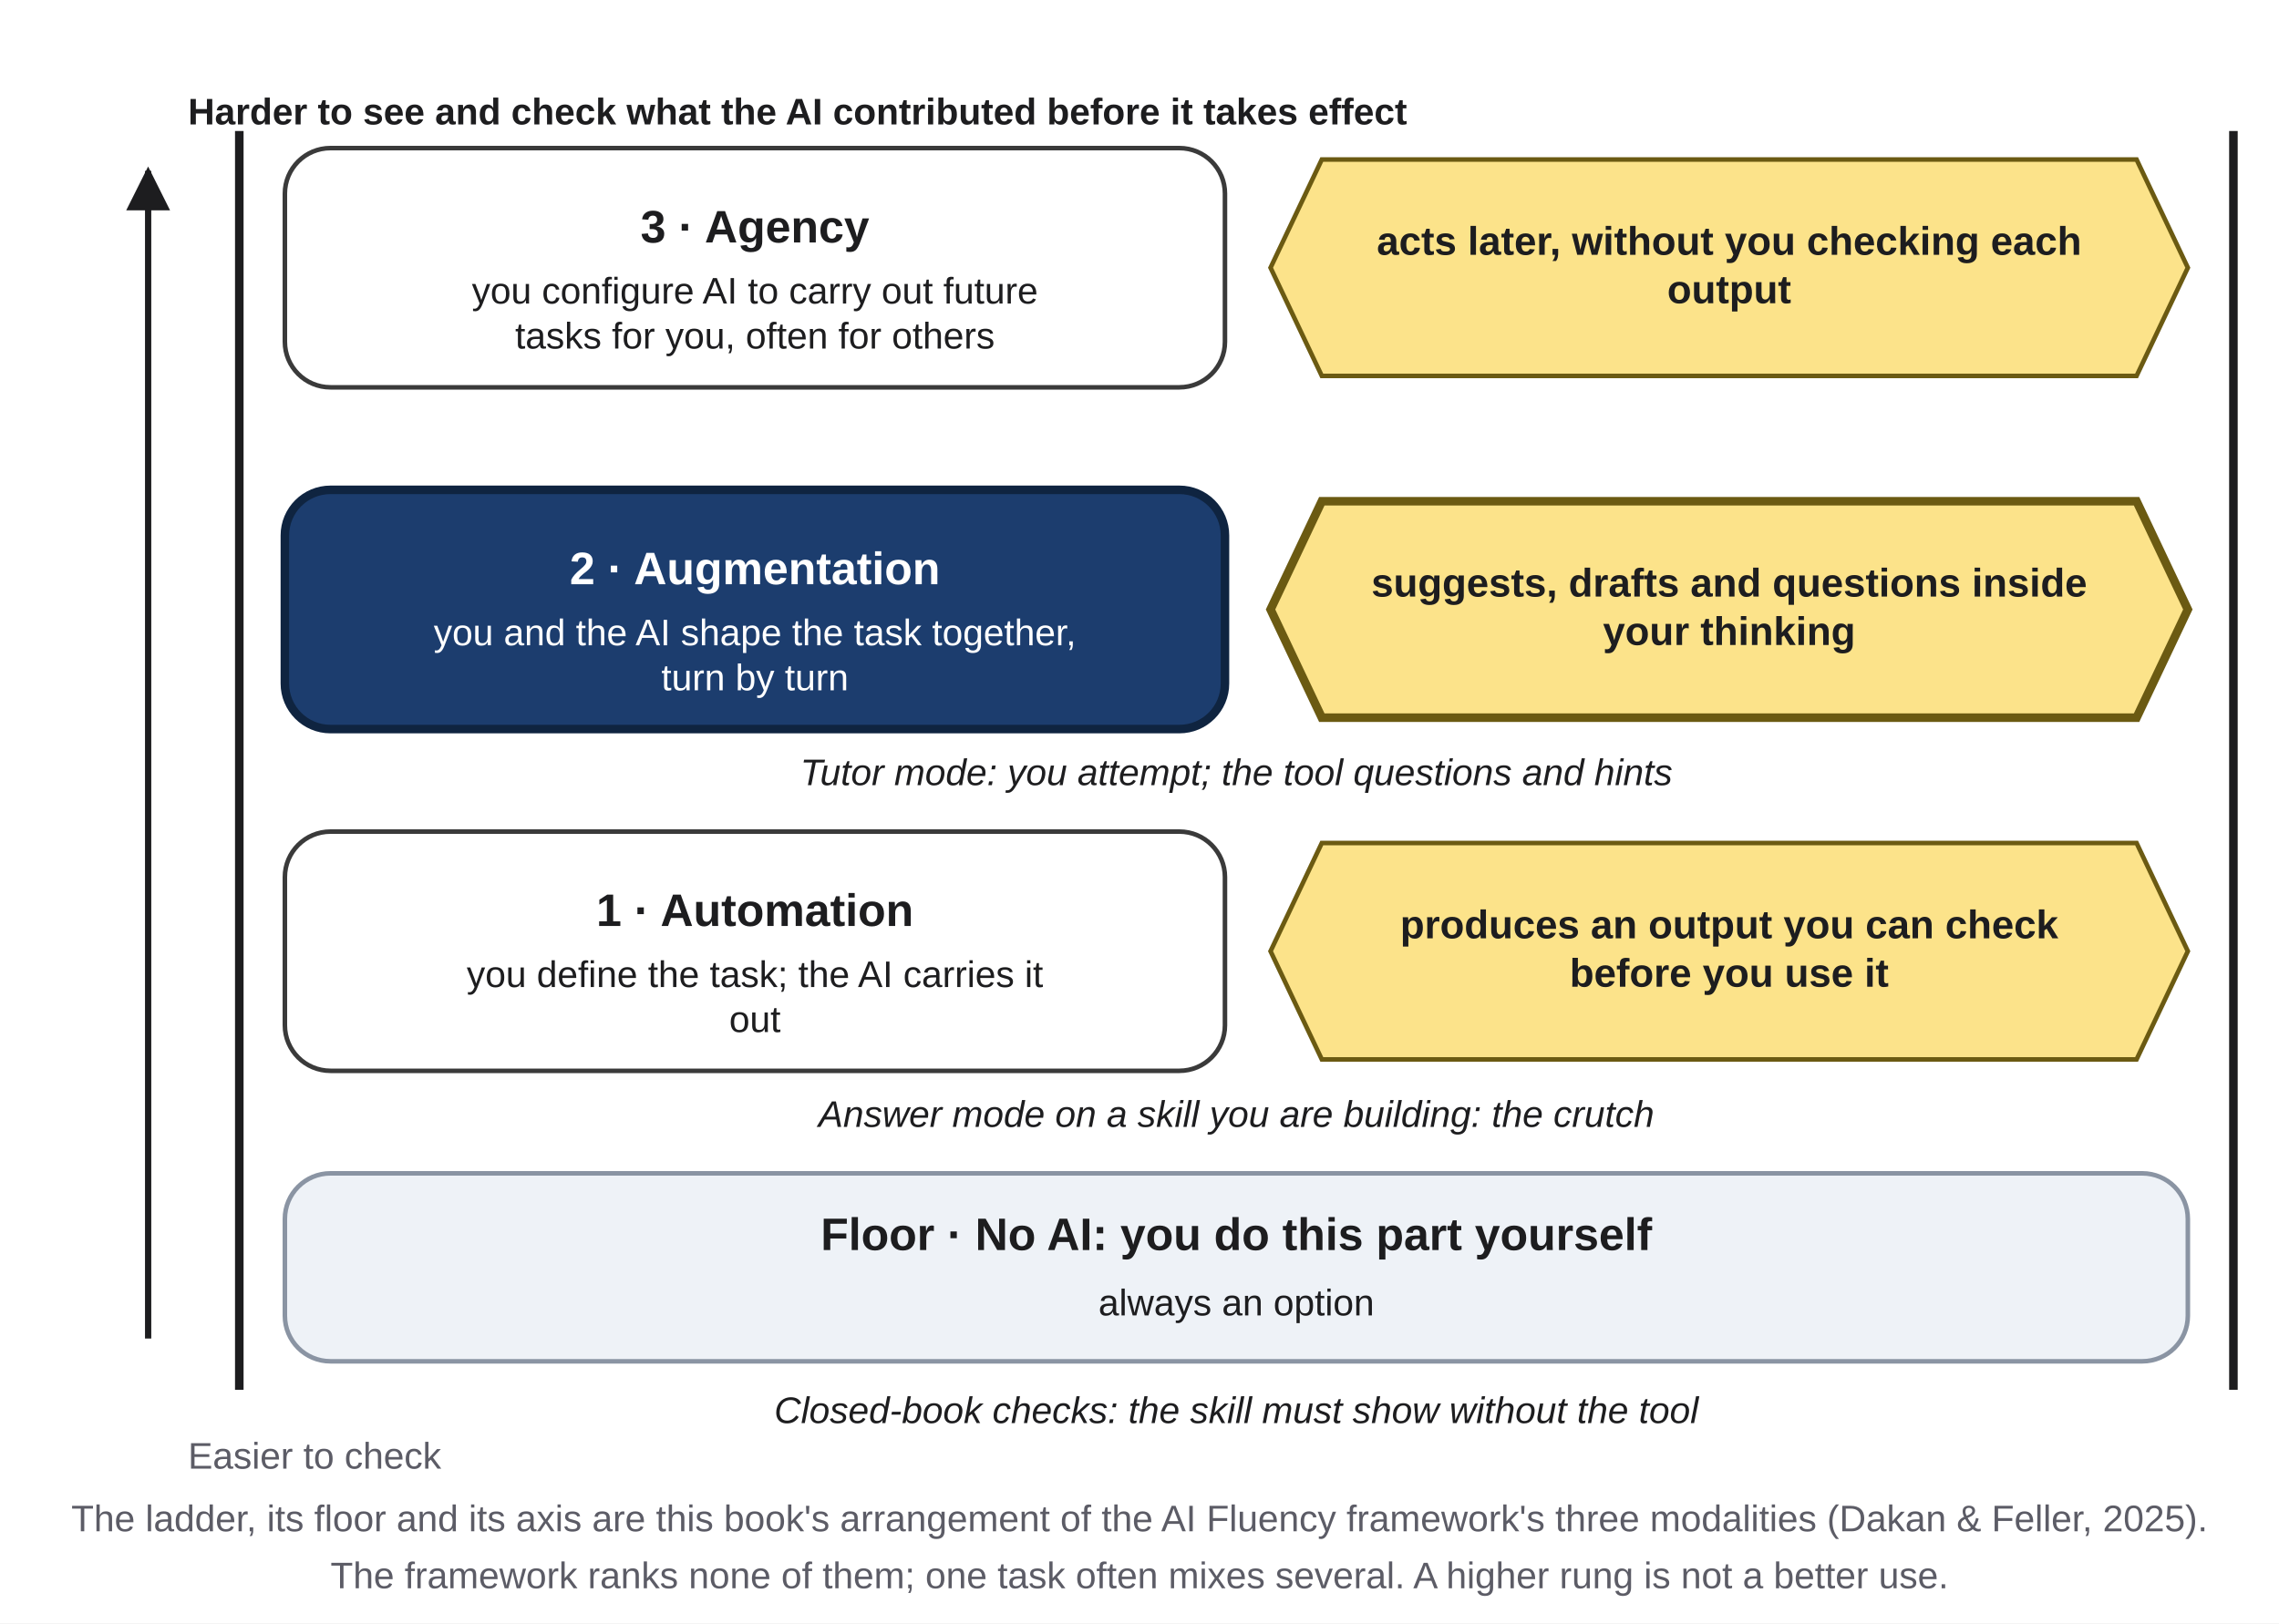
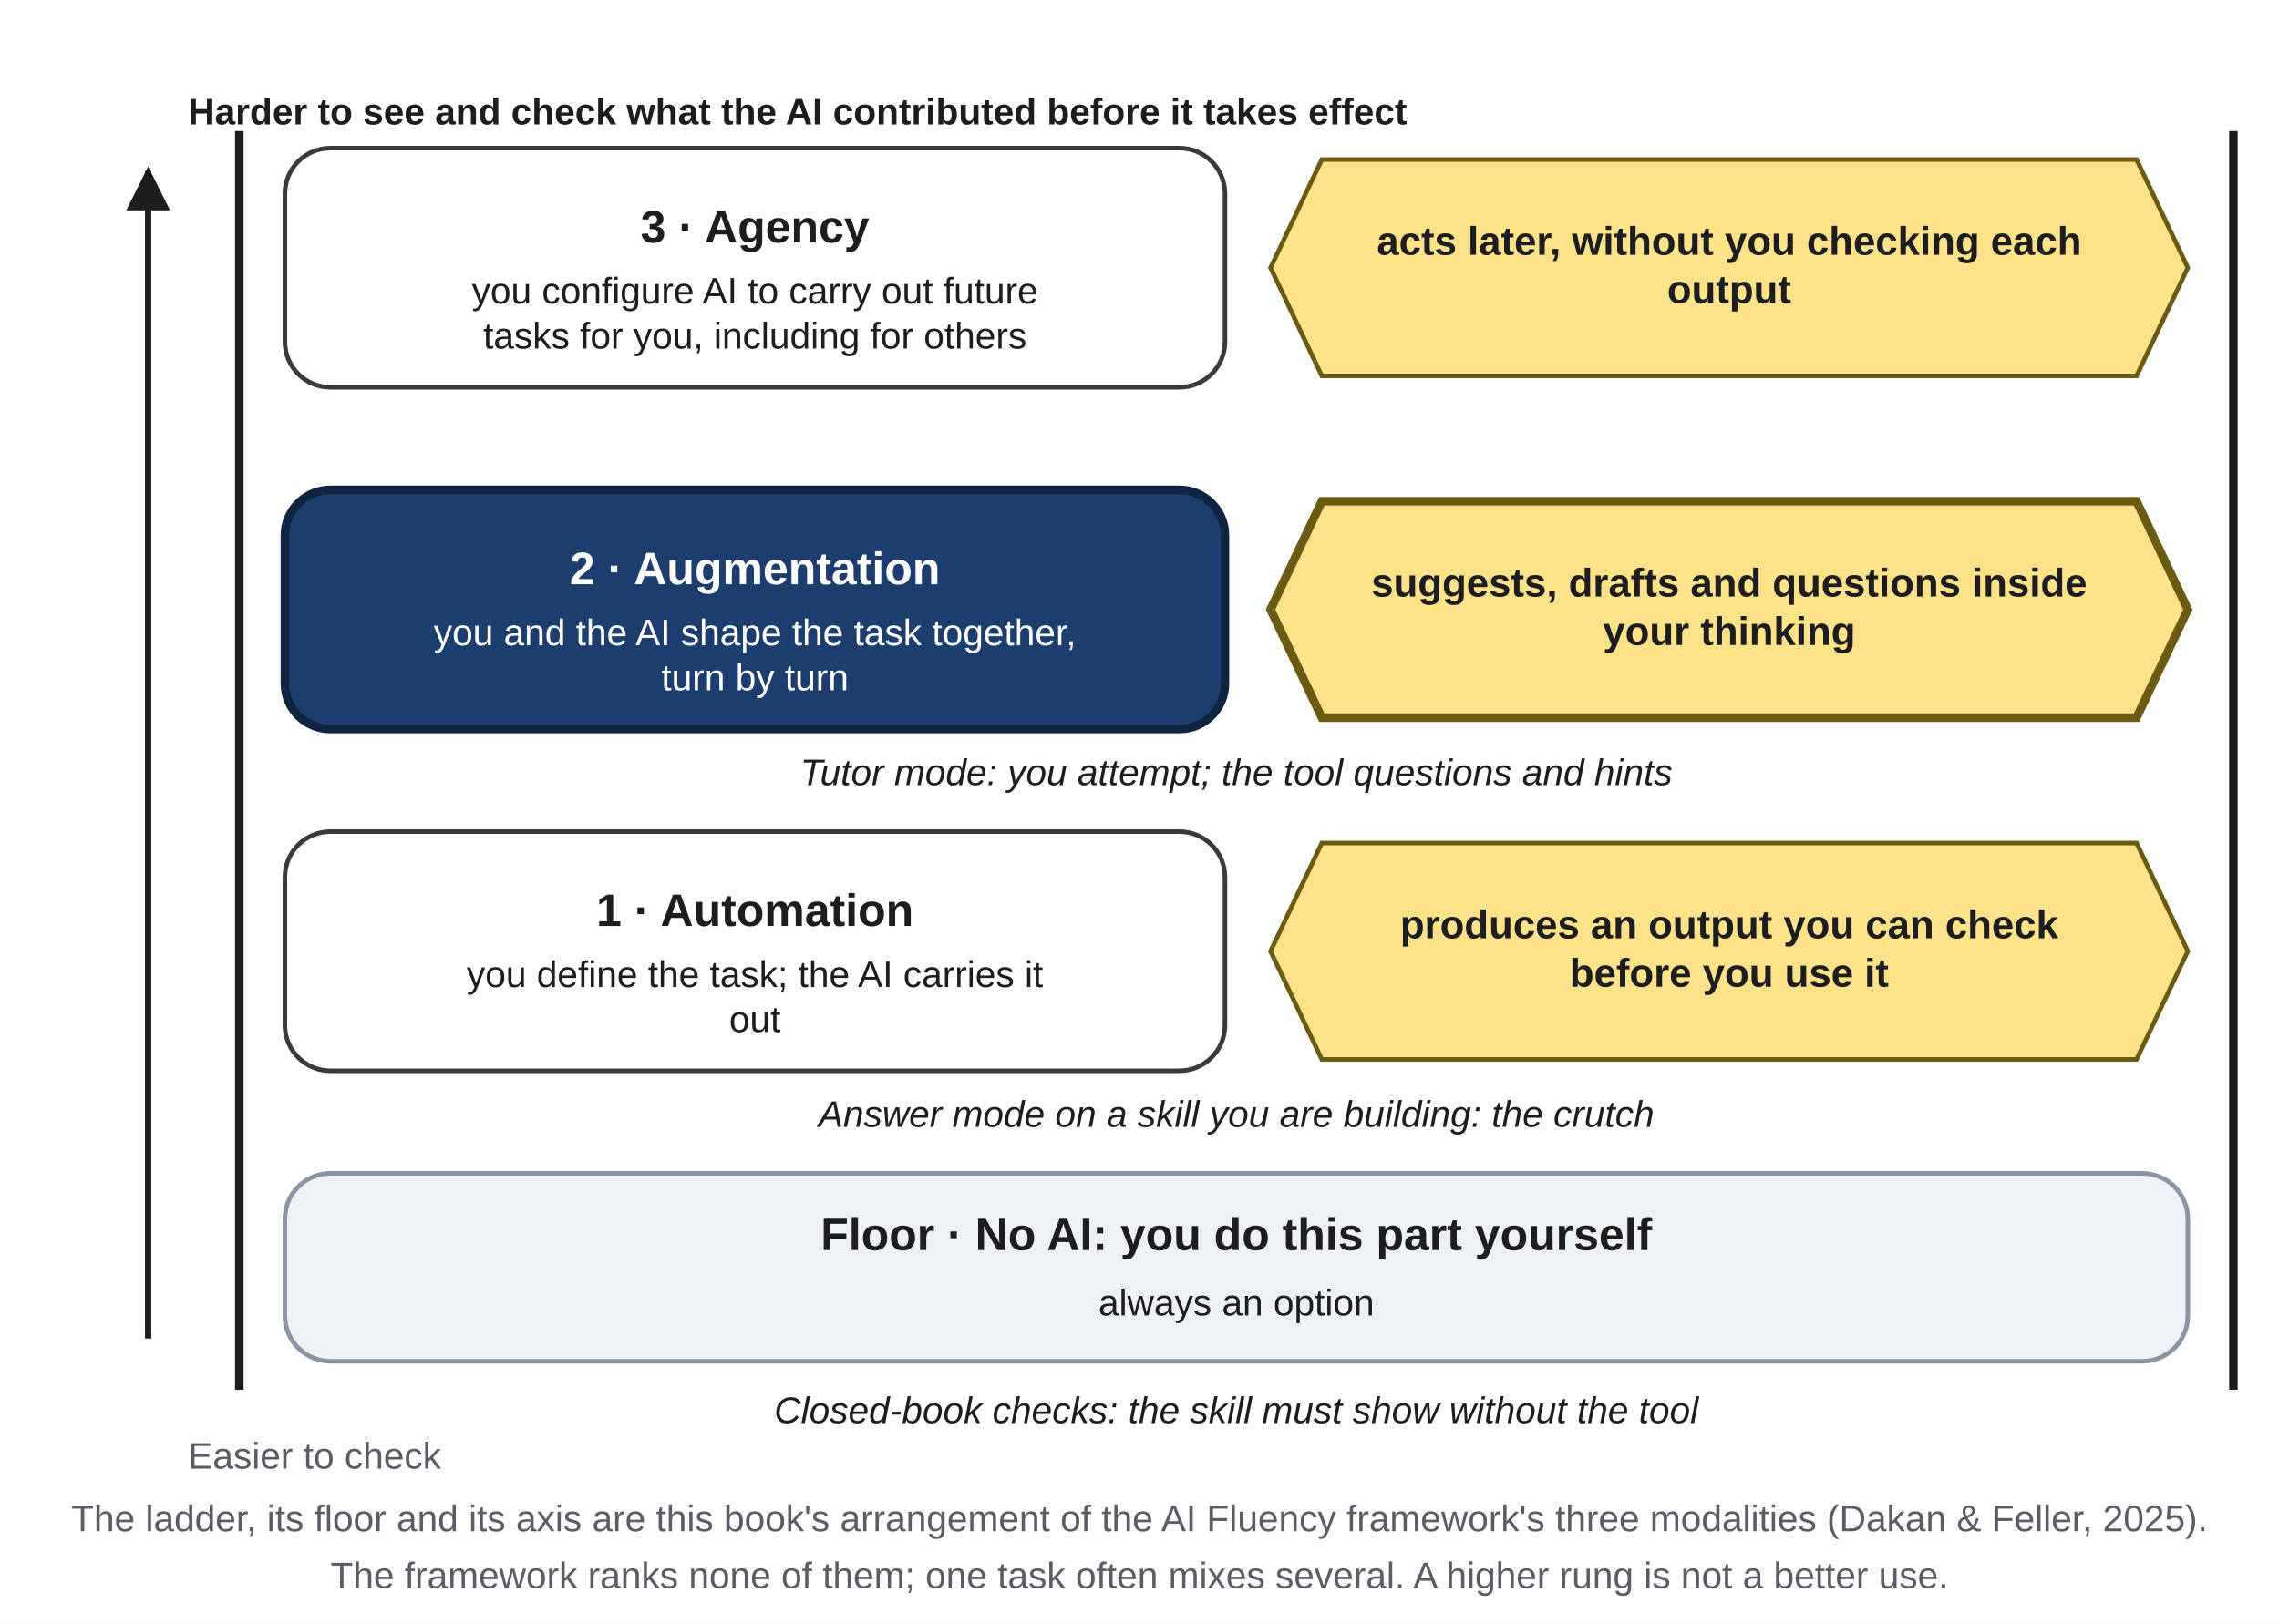
<svg xmlns="http://www.w3.org/2000/svg" viewBox="0 0 800 570" width="800" height="570" role="img" font-family="'Source Sans 3', 'Source Sans Pro', 'Helvetica Neue', Arial, sans-serif">
  <defs>
    <marker id="arrow-color" viewBox="0 0 10 10" refX="9" refY="5" markerWidth="7" markerHeight="7" orient="auto-start-reverse">
      <path d="M0,0 L10,5 L0,10 z" fill="#1D1D1F" />
    </marker>
    <pattern id="hatch" patternUnits="userSpaceOnUse" width="8" height="8" patternTransform="rotate(45)">
      <rect width="8" height="8" fill="#FFFFFF" />
      <line x1="0" y1="0" x2="0" y2="8" stroke="#9A9A9A" stroke-width="1.3" />
    </pattern>
    <pattern id="dots" patternUnits="userSpaceOnUse" width="7" height="7">
      <rect width="7" height="7" fill="#FFFFFF" />
      <circle cx="3.5" cy="3.5" r="1.2" fill="#000" />
    </pattern>
  </defs>
  <rect width="800" height="570" fill="#FFFFFF" />
  <path d="M52.0,470.0 L52.0,60.0" fill="none" stroke="#1D1D1F" stroke-width="2.2" marker-end="url(#arrow-color)" />
  <text x="66.0" y="40.0" font-size="13" font-weight="700" text-anchor="start" dominant-baseline="middle" fill="#1D1D1F" style="">Harder to see and check what the AI contributed before it takes effect</text>
  <text x="66.0" y="512.0" font-size="13" font-weight="normal" text-anchor="start" dominant-baseline="middle" fill="#5C5C66" style="">Easier to check</text>
  <line x1="84" y1="46" x2="84" y2="488" stroke="#1D1D1F" stroke-width="3" />
  <line x1="784" y1="46" x2="784" y2="488" stroke="#1D1D1F" stroke-width="3" />
  <rect x="100" y="52" width="330" height="84" rx="16" fill="#FFFFFF" stroke="#3A3A3A" stroke-width="1.6" />
  <text x="265.0" y="80.6" font-size="16" font-weight="600" text-anchor="middle" dominant-baseline="middle" fill="#1D1D1F" style="">3 · Agency</text>
  <text x="265.0" y="102.9" font-size="13" font-weight="normal" text-anchor="middle" dominant-baseline="middle" fill="#1D1D1F" style="">you configure AI to carry out future</text>
-   <text x="265.0" y="118.7" font-size="13" font-weight="normal" text-anchor="middle" dominant-baseline="middle" fill="#1D1D1F" style="">tasks for you, often for others</text>
+   <text x="265.0" y="118.7" font-size="13" font-weight="normal" text-anchor="middle" dominant-baseline="middle" fill="#1D1D1F" style="">tasks for you, including for others</text>
  <polygon points="464.0,56.0 750.0,56.0 768.0,94.0 750.0,132.0 464.0,132.0 446.0,94.0" fill="#FCE38A" stroke="#6B5A12" stroke-width="1.6" />
  <text x="607.0" y="85.5" font-size="14" font-weight="600" text-anchor="middle" dominant-baseline="middle" fill="#1D1D1F" style="">acts later, without you checking each</text>
  <text x="607.0" y="102.5" font-size="14" font-weight="600" text-anchor="middle" dominant-baseline="middle" fill="#1D1D1F" style="">output</text>
  <rect x="100" y="172" width="330" height="84" rx="16" fill="#1C3D6E" stroke="#0F2440" stroke-width="3" />
  <text x="265.0" y="200.6" font-size="16" font-weight="600" text-anchor="middle" dominant-baseline="middle" fill="#FFFFFF" style="">2 · Augmentation</text>
  <text x="265.0" y="222.9" font-size="13" font-weight="normal" text-anchor="middle" dominant-baseline="middle" fill="#FFFFFF" style="">you and the AI shape the task together,</text>
  <text x="265.0" y="238.7" font-size="13" font-weight="normal" text-anchor="middle" dominant-baseline="middle" fill="#FFFFFF" style="">turn by turn</text>
  <polygon points="464.0,176.0 750.0,176.0 768.0,214.0 750.0,252.0 464.0,252.0 446.0,214.0" fill="#FCE38A" stroke="#6B5A12" stroke-width="3" />
  <text x="607.0" y="205.5" font-size="14" font-weight="600" text-anchor="middle" dominant-baseline="middle" fill="#1D1D1F" style="">suggests, drafts and questions inside</text>
  <text x="607.0" y="222.5" font-size="14" font-weight="600" text-anchor="middle" dominant-baseline="middle" fill="#1D1D1F" style="">your thinking</text>
  <text x="434.0" y="272.0" font-size="13" font-weight="normal" text-anchor="middle" dominant-baseline="middle" fill="#1D1D1F" style="font-style:italic;">Tutor mode: you attempt; the tool questions and hints</text>
  <rect x="100" y="292" width="330" height="84" rx="16" fill="#FFFFFF" stroke="#3A3A3A" stroke-width="1.6" />
  <text x="265.0" y="320.6" font-size="16" font-weight="600" text-anchor="middle" dominant-baseline="middle" fill="#1D1D1F" style="">1 · Automation</text>
  <text x="265.0" y="342.9" font-size="13" font-weight="normal" text-anchor="middle" dominant-baseline="middle" fill="#1D1D1F" style="">you define the task; the AI carries it</text>
  <text x="265.0" y="358.7" font-size="13" font-weight="normal" text-anchor="middle" dominant-baseline="middle" fill="#1D1D1F" style="">out</text>
  <polygon points="464.0,296.0 750.0,296.0 768.0,334.0 750.0,372.0 464.0,372.0 446.0,334.0" fill="#FCE38A" stroke="#6B5A12" stroke-width="1.6" />
  <text x="607.0" y="325.5" font-size="14" font-weight="600" text-anchor="middle" dominant-baseline="middle" fill="#1D1D1F" style="">produces an output you can check</text>
  <text x="607.0" y="342.5" font-size="14" font-weight="600" text-anchor="middle" dominant-baseline="middle" fill="#1D1D1F" style="">before you use it</text>
  <text x="434.0" y="392.0" font-size="13" font-weight="normal" text-anchor="middle" dominant-baseline="middle" fill="#1D1D1F" style="font-style:italic;">Answer mode on a skill you are building: the crutch</text>
  <rect x="100" y="412" width="668" height="66" rx="16" fill="#EEF2F7" stroke="#8A94A3" stroke-width="1.6" />
  <text x="434.0" y="434.4" font-size="16" font-weight="600" text-anchor="middle" dominant-baseline="middle" fill="#1D1D1F" style="">Floor · No AI: you do this part yourself</text>
  <text x="434.0" y="458.2" font-size="13" font-weight="normal" text-anchor="middle" dominant-baseline="middle" fill="#1D1D1F" style="">always an option</text>
  <text x="434.0" y="496.0" font-size="13" font-weight="normal" text-anchor="middle" dominant-baseline="middle" fill="#1D1D1F" style="font-style:italic;">Closed-book checks: the skill must show without the tool</text>
  <text x="400.0" y="534.0" font-size="13" font-weight="normal" text-anchor="middle" dominant-baseline="middle" fill="#5C5C66" style="">The ladder, its floor and its axis are this book's arrangement of the AI Fluency framework's three modalities (Dakan &amp; Feller, 2025).</text>
  <text x="400.0" y="554.0" font-size="13" font-weight="normal" text-anchor="middle" dominant-baseline="middle" fill="#5C5C66" style="">The framework ranks none of them; one task often mixes several. A higher rung is not a better use.</text>
</svg>
